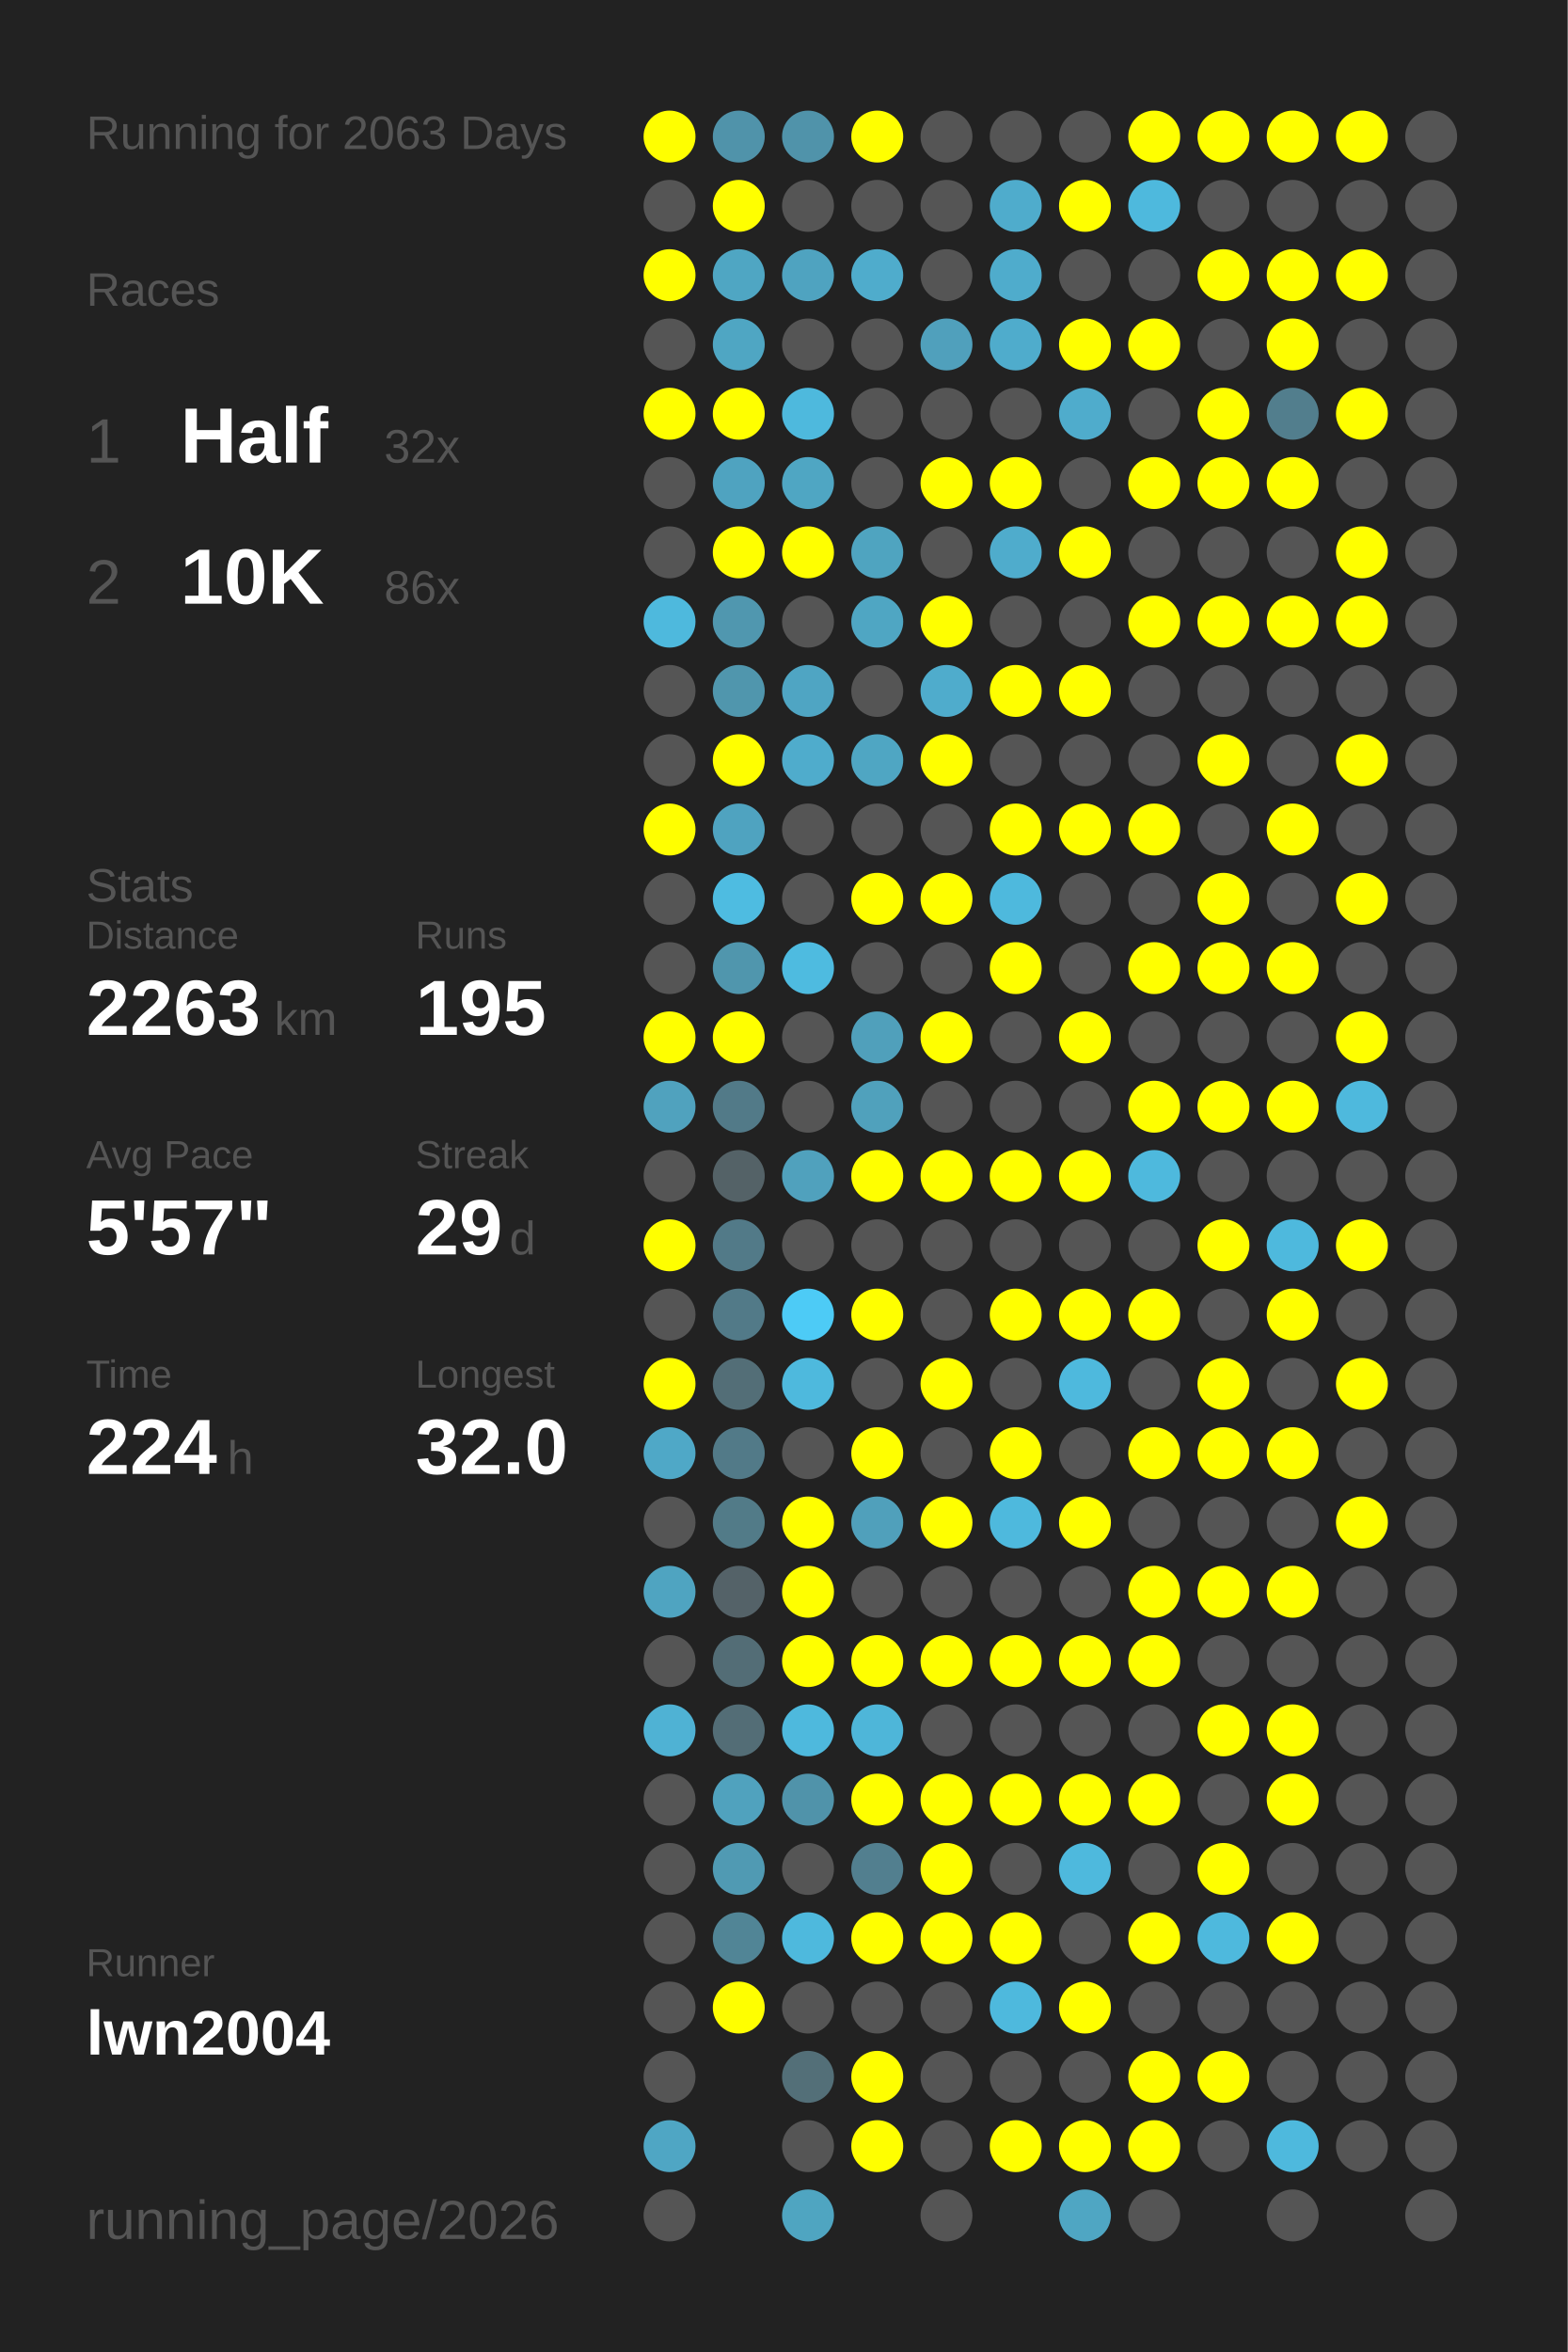
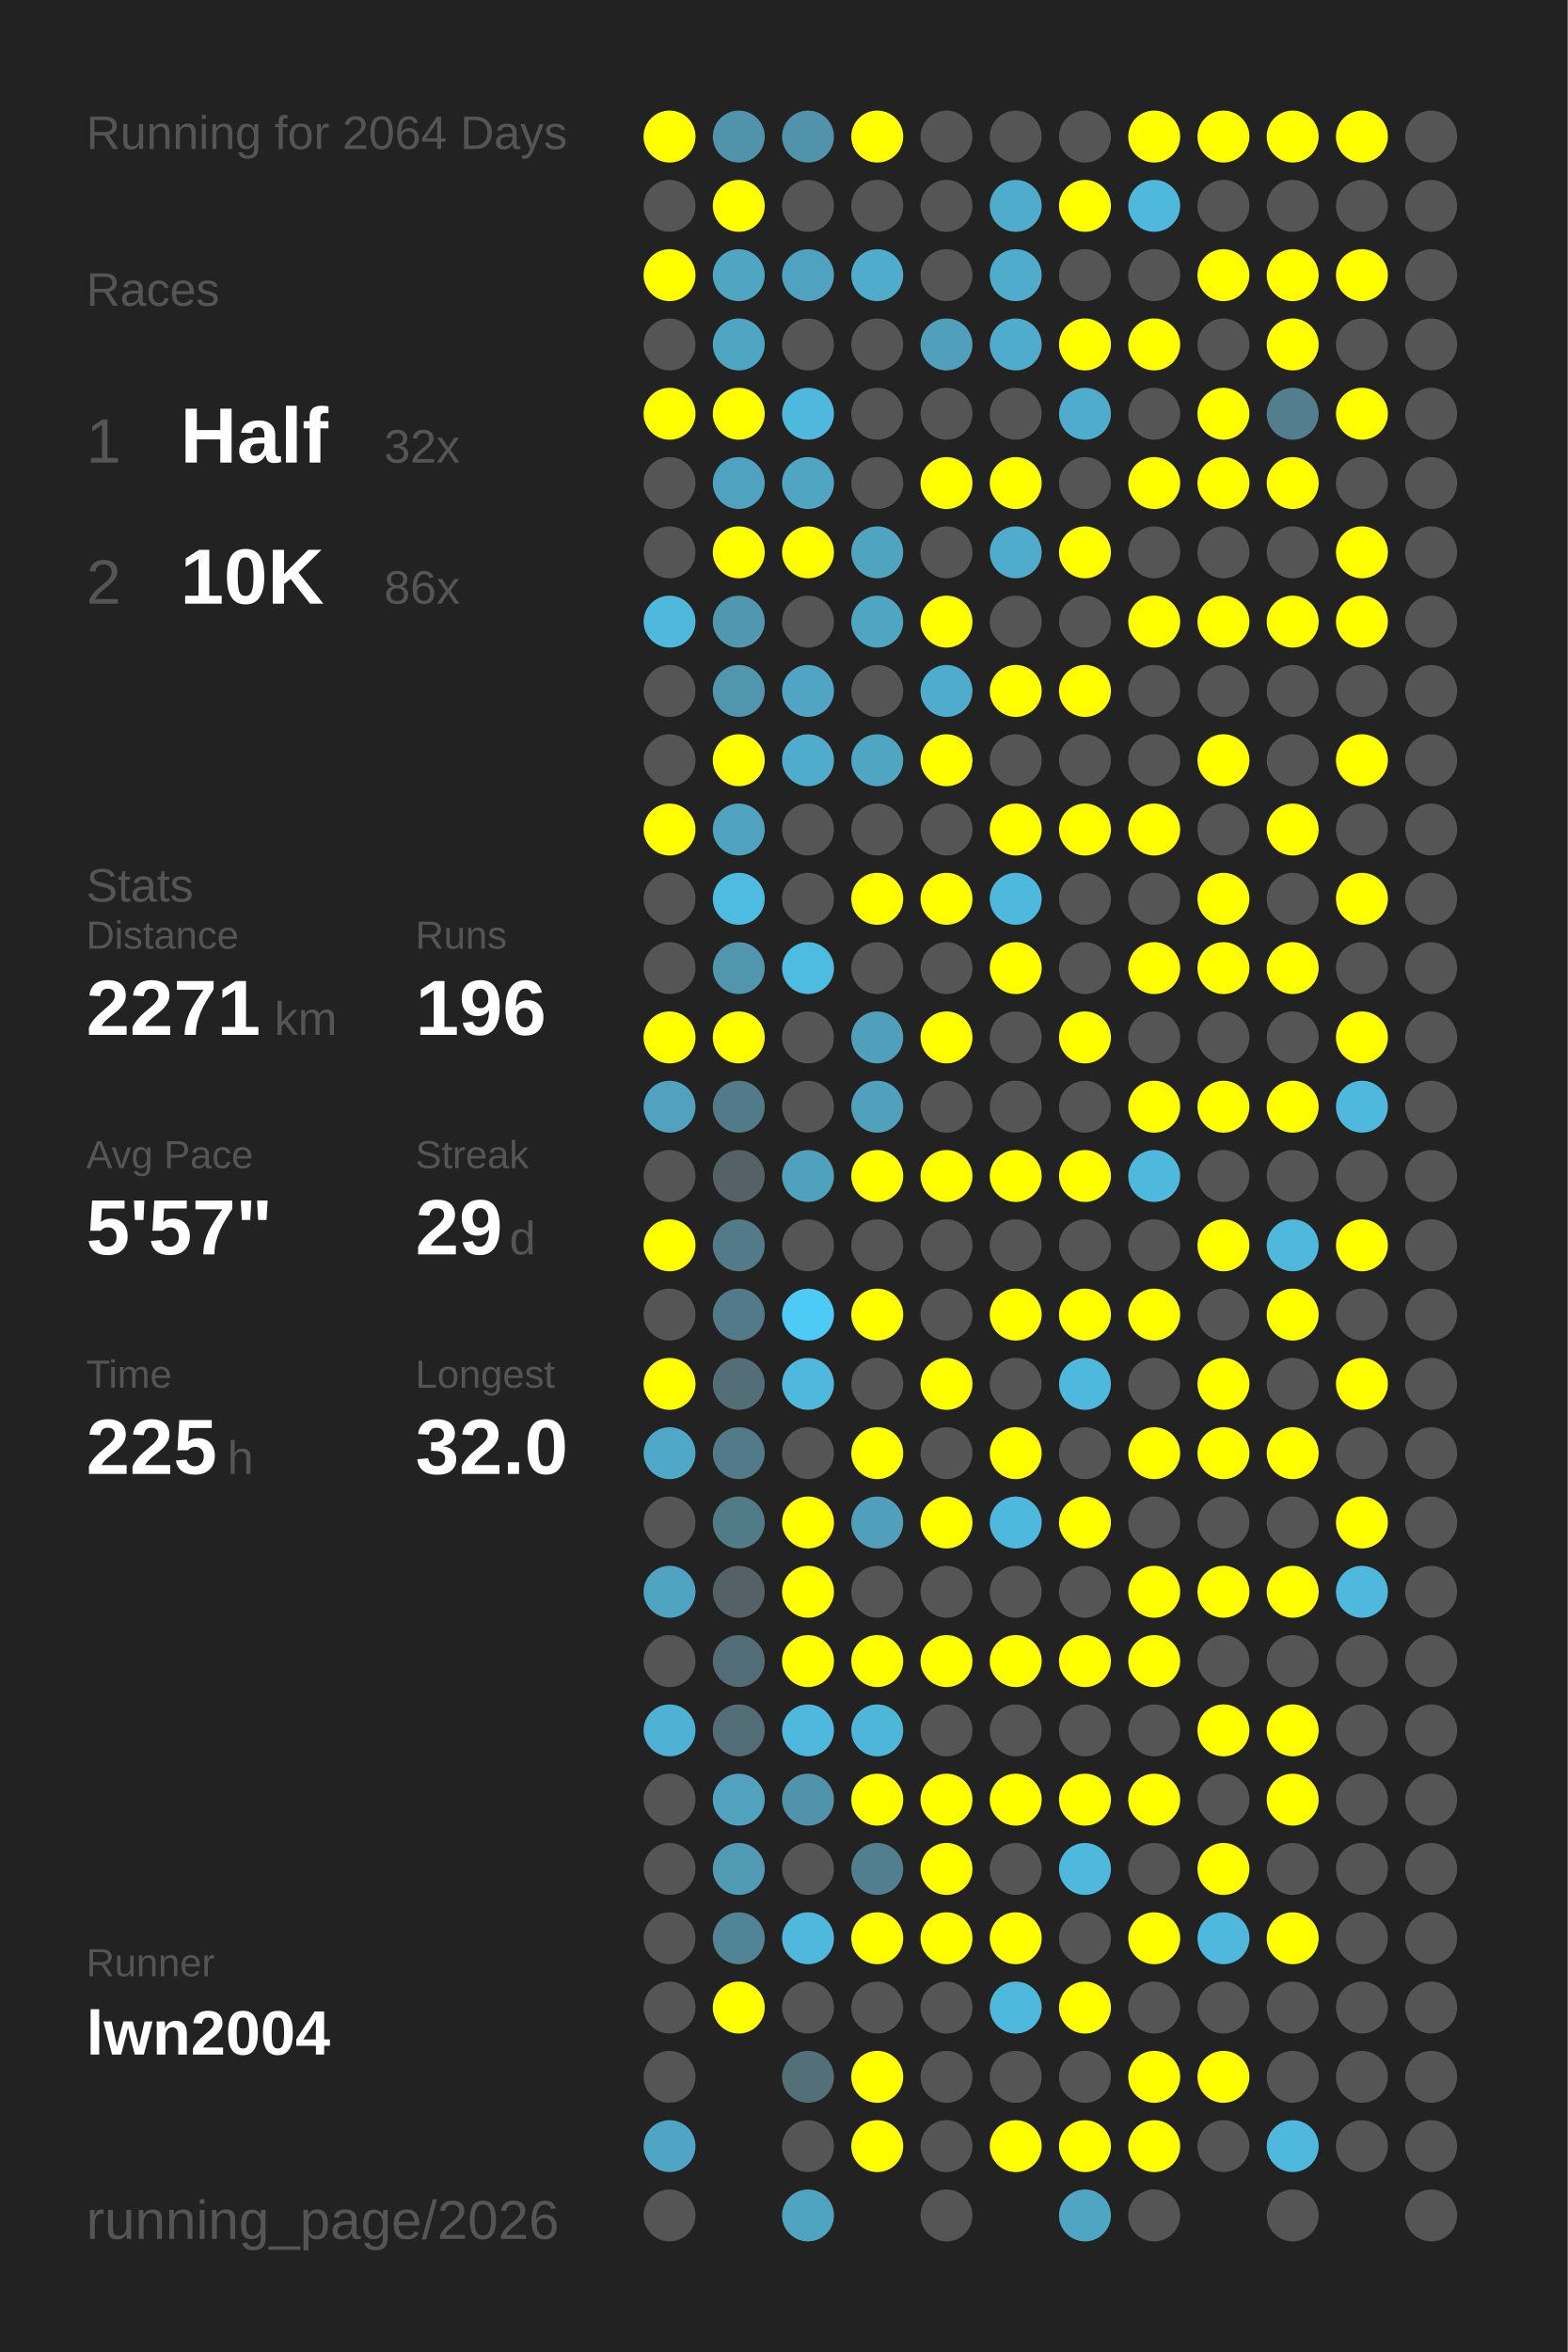
<svg xmlns="http://www.w3.org/2000/svg" baseProfile="full" height="300mm" version="1.1" viewBox="0,0,200,300" width="200mm">
  <defs />
  <rect fill="#222222" height="300" width="200" x="0" y="0" />
-   <text fill="#555555" style="font-size:6px; font-family:Arial;" x="11" y="19">Running for 2063 Days</text>
+   <text fill="#555555" style="font-size:6px; font-family:Arial;" x="11" y="19">Running for 2064 Days</text>
  <text fill="#555555" style="font-size:6px; font-family:Arial;" x="11" y="39">Races</text>
  <text fill="#555555" style="font-size:8px; font-family:Arial;" x="11" y="59">1</text>
  <text fill="#FFFFFF" style="font-size:10px; font-family:Arial; font-weight:bold;" x="23" y="59">Half</text>
  <text fill="#555555" style="font-size:6px; font-family:Arial;" x="49" y="59">32x</text>
  <text fill="#555555" style="font-size:8px; font-family:Arial;" x="11" y="77">2</text>
  <text fill="#FFFFFF" style="font-size:10px; font-family:Arial; font-weight:bold;" x="23" y="77">10K</text>
  <text fill="#555555" style="font-size:6px; font-family:Arial;" x="49" y="77">86x</text>
  <text fill="#555555" style="font-size:6px; font-family:Arial;" x="11" y="115">Stats</text>
  <text fill="#555555" style="font-size:5px; font-family:Arial;" x="11" y="121">Distance</text>
-   <text fill="#FFFFFF" style="font-size:10px; font-family:Arial; font-weight:bold;" x="11" y="132">2263</text>
+   <text fill="#FFFFFF" style="font-size:10px; font-family:Arial; font-weight:bold;" x="11" y="132">2271</text>
  <text fill="#555555" style="font-size:6px; font-family:Arial;" x="35" y="132">km</text>
  <text fill="#555555" style="font-size:5px; font-family:Arial;" x="53" y="121">Runs</text>
-   <text fill="#FFFFFF" style="font-size:10px; font-family:Arial; font-weight:bold;" x="53" y="132">195</text>
+   <text fill="#FFFFFF" style="font-size:10px; font-family:Arial; font-weight:bold;" x="53" y="132">196</text>
  <text fill="#555555" style="font-size:5px; font-family:Arial;" x="11" y="149">Avg Pace</text>
  <text fill="#FFFFFF" style="font-size:10px; font-family:Arial; font-weight:bold;" x="11" y="160">5'57"</text>
  <text fill="#555555" style="font-size:5px; font-family:Arial;" x="53" y="149">Streak</text>
  <text fill="#FFFFFF" style="font-size:10px; font-family:Arial; font-weight:bold;" x="53" y="160">29</text>
  <text fill="#555555" style="font-size:6px; font-family:Arial;" x="65" y="160">d</text>
  <text fill="#555555" style="font-size:5px; font-family:Arial;" x="11" y="177">Time</text>
-   <text fill="#FFFFFF" style="font-size:10px; font-family:Arial; font-weight:bold;" x="11" y="188">224</text>
+   <text fill="#FFFFFF" style="font-size:10px; font-family:Arial; font-weight:bold;" x="11" y="188">225</text>
  <text fill="#555555" style="font-size:6px; font-family:Arial;" x="29" y="188">h</text>
  <text fill="#555555" style="font-size:5px; font-family:Arial;" x="53" y="177">Longest</text>
  <text fill="#FFFFFF" style="font-size:10px; font-family:Arial; font-weight:bold;" x="53" y="188">32.0</text>
  <text fill="#555555" style="font-size:5px; font-family:Arial;" x="11" y="252.065">Runner</text>
  <text fill="#FFFFFF" style="font-size:8px; font-family:Arial; font-weight:bold;" x="11" y="262.065">lwn2004</text>
  <text fill="#555555" style="font-size:7px; font-family:Arial;" x="11" y="285.581">running_page/2026</text>
  <circle cx="85.417" cy="17.419" fill="#FFFF00" r="3.312" />
  <circle cx="85.417" cy="26.258" fill="#555555" r="3.312" />
  <circle cx="85.417" cy="35.097" fill="#FFFF00" r="3.312" />
  <circle cx="85.417" cy="43.935" fill="#555555" r="3.312" />
  <circle cx="85.417" cy="52.774" fill="#FFFF00" r="3.312" />
  <circle cx="85.417" cy="61.613" fill="#555555" r="3.312" />
  <circle cx="85.417" cy="70.452" fill="#555555" r="3.312" />
  <circle cx="85.417" cy="79.29" fill="#4eb9dd" r="3.312" />
  <circle cx="85.417" cy="88.129" fill="#555555" r="3.312" />
  <circle cx="85.417" cy="96.968" fill="#555555" r="3.312" />
  <circle cx="85.417" cy="105.806" fill="#FFFF00" r="3.312" />
  <circle cx="85.417" cy="114.645" fill="#555555" r="3.312" />
  <circle cx="85.417" cy="123.484" fill="#555555" r="3.312" />
  <circle cx="85.417" cy="132.323" fill="#FFFF00" r="3.312" />
  <circle cx="85.417" cy="141.161" fill="#50a2be" r="3.312" />
  <circle cx="85.417" cy="150" fill="#555555" r="3.312" />
  <circle cx="85.417" cy="158.839" fill="#FFFF00" r="3.312" />
  <circle cx="85.417" cy="167.677" fill="#555555" r="3.312" />
  <circle cx="85.417" cy="176.516" fill="#FFFF00" r="3.312" />
  <circle cx="85.417" cy="185.355" fill="#4fa8c7" r="3.312" />
  <circle cx="85.417" cy="194.194" fill="#555555" r="3.312" />
  <circle cx="85.417" cy="203.032" fill="#4fa4c1" r="3.312" />
  <circle cx="85.417" cy="211.871" fill="#555555" r="3.312" />
  <circle cx="85.417" cy="220.71" fill="#4fb2d4" r="3.312" />
  <circle cx="85.417" cy="229.548" fill="#555555" r="3.312" />
  <circle cx="85.417" cy="238.387" fill="#555555" r="3.312" />
  <circle cx="85.417" cy="247.226" fill="#555555" r="3.312" />
  <circle cx="85.417" cy="256.065" fill="#555555" r="3.312" />
  <circle cx="85.417" cy="264.903" fill="#555555" r="3.312" />
  <circle cx="85.417" cy="273.742" fill="#4fa6c4" r="3.312" />
  <circle cx="85.417" cy="282.581" fill="#555555" r="3.312" />
  <circle cx="94.25" cy="17.419" fill="#5093aa" r="3.312" />
  <circle cx="94.25" cy="26.258" fill="#FFFF00" r="3.312" />
  <circle cx="94.25" cy="35.097" fill="#4fa6c3" r="3.312" />
  <circle cx="94.25" cy="43.935" fill="#4fa6c3" r="3.312" />
  <circle cx="94.25" cy="52.774" fill="#FFFF00" r="3.312" />
  <circle cx="94.25" cy="61.613" fill="#4fa3c0" r="3.312" />
  <circle cx="94.25" cy="70.452" fill="#FFFF00" r="3.312" />
  <circle cx="94.25" cy="79.29" fill="#5097af" r="3.312" />
  <circle cx="94.25" cy="88.129" fill="#5096ad" r="3.312" />
  <circle cx="94.25" cy="96.968" fill="#FFFF00" r="3.312" />
  <circle cx="94.25" cy="105.806" fill="#4fa3c0" r="3.312" />
  <circle cx="94.25" cy="114.645" fill="#4ebce1" r="3.312" />
  <circle cx="94.25" cy="123.484" fill="#5096ad" r="3.312" />
  <circle cx="94.25" cy="132.323" fill="#FFFF00" r="3.312" />
  <circle cx="94.25" cy="141.161" fill="#527a88" r="3.312" />
  <circle cx="94.25" cy="150" fill="#546267" r="3.312" />
  <circle cx="94.25" cy="158.839" fill="#527a88" r="3.312" />
  <circle cx="94.25" cy="167.677" fill="#527a88" r="3.312" />
  <circle cx="94.25" cy="176.516" fill="#536e77" r="3.312" />
  <circle cx="94.25" cy="185.355" fill="#527a88" r="3.312" />
  <circle cx="94.25" cy="194.194" fill="#527b88" r="3.312" />
  <circle cx="94.25" cy="203.032" fill="#546268" r="3.312" />
  <circle cx="94.25" cy="211.871" fill="#536d76" r="3.312" />
  <circle cx="94.25" cy="220.71" fill="#536d76" r="3.312" />
  <circle cx="94.25" cy="229.548" fill="#50a2be" r="3.312" />
  <circle cx="94.25" cy="238.387" fill="#509ab3" r="3.312" />
  <circle cx="94.25" cy="247.226" fill="#518596" r="3.312" />
  <circle cx="94.25" cy="256.065" fill="#FFFF00" r="3.312" />
  <circle cx="103.083" cy="17.419" fill="#5093aa" r="3.312" />
  <circle cx="103.083" cy="26.258" fill="#555555" r="3.312" />
  <circle cx="103.083" cy="35.097" fill="#4fa3c0" r="3.312" />
  <circle cx="103.083" cy="43.935" fill="#555555" r="3.312" />
  <circle cx="103.083" cy="52.774" fill="#4eb9dd" r="3.312" />
  <circle cx="103.083" cy="61.613" fill="#4fa6c3" r="3.312" />
  <circle cx="103.083" cy="70.452" fill="#FFFF00" r="3.312" />
  <circle cx="103.083" cy="79.29" fill="#555555" r="3.312" />
  <circle cx="103.083" cy="88.129" fill="#4fa5c3" r="3.312" />
  <circle cx="103.083" cy="96.968" fill="#4faccc" r="3.312" />
  <circle cx="103.083" cy="105.806" fill="#555555" r="3.312" />
  <circle cx="103.083" cy="114.645" fill="#555555" r="3.312" />
  <circle cx="103.083" cy="123.484" fill="#4ebbe0" r="3.312" />
  <circle cx="103.083" cy="132.323" fill="#555555" r="3.312" />
  <circle cx="103.083" cy="141.161" fill="#555555" r="3.312" />
  <circle cx="103.083" cy="150" fill="#50a1bd" r="3.312" />
  <circle cx="103.083" cy="158.839" fill="#555555" r="3.312" />
  <circle cx="103.083" cy="167.677" fill="#4dcbf6" r="3.312" />
  <circle cx="103.083" cy="176.516" fill="#4eb9dd" r="3.312" />
  <circle cx="103.083" cy="185.355" fill="#555555" r="3.312" />
  <circle cx="103.083" cy="194.194" fill="#FFFF00" r="3.312" />
  <circle cx="103.083" cy="203.032" fill="#FFFF00" r="3.312" />
  <circle cx="103.083" cy="211.871" fill="#FFFF00" r="3.312" />
  <circle cx="103.083" cy="220.71" fill="#4eb9dd" r="3.312" />
  <circle cx="103.083" cy="229.548" fill="#5093aa" r="3.312" />
  <circle cx="103.083" cy="238.387" fill="#555555" r="3.312" />
  <circle cx="103.083" cy="247.226" fill="#4eb9dd" r="3.312" />
  <circle cx="103.083" cy="256.065" fill="#555555" r="3.312" />
  <circle cx="103.083" cy="264.903" fill="#536f78" r="3.312" />
  <circle cx="103.083" cy="273.742" fill="#555555" r="3.312" />
  <circle cx="103.083" cy="282.581" fill="#4fa5c1" r="3.312" />
  <circle cx="111.917" cy="17.419" fill="#FFFF00" r="3.312" />
  <circle cx="111.917" cy="26.258" fill="#555555" r="3.312" />
  <circle cx="111.917" cy="35.097" fill="#4faccc" r="3.312" />
  <circle cx="111.917" cy="43.935" fill="#555555" r="3.312" />
  <circle cx="111.917" cy="52.774" fill="#555555" r="3.312" />
  <circle cx="111.917" cy="61.613" fill="#555555" r="3.312" />
  <circle cx="111.917" cy="70.452" fill="#4fa4c0" r="3.312" />
  <circle cx="111.917" cy="79.29" fill="#4fa6c3" r="3.312" />
  <circle cx="111.917" cy="88.129" fill="#555555" r="3.312" />
  <circle cx="111.917" cy="96.968" fill="#4fa6c3" r="3.312" />
  <circle cx="111.917" cy="105.806" fill="#555555" r="3.312" />
  <circle cx="111.917" cy="114.645" fill="#FFFF00" r="3.312" />
  <circle cx="111.917" cy="123.484" fill="#555555" r="3.312" />
  <circle cx="111.917" cy="132.323" fill="#50a0bb" r="3.312" />
  <circle cx="111.917" cy="141.161" fill="#50a1bc" r="3.312" />
  <circle cx="111.917" cy="150" fill="#FFFF00" r="3.312" />
  <circle cx="111.917" cy="158.839" fill="#555555" r="3.312" />
  <circle cx="111.917" cy="167.677" fill="#FFFF00" r="3.312" />
  <circle cx="111.917" cy="176.516" fill="#555555" r="3.312" />
  <circle cx="111.917" cy="185.355" fill="#FFFF00" r="3.312" />
  <circle cx="111.917" cy="194.194" fill="#50a0bb" r="3.312" />
  <circle cx="111.917" cy="203.032" fill="#555555" r="3.312" />
  <circle cx="111.917" cy="211.871" fill="#FFFF00" r="3.312" />
  <circle cx="111.917" cy="220.71" fill="#4eb6d9" r="3.312" />
  <circle cx="111.917" cy="229.548" fill="#FFFF00" r="3.312" />
  <circle cx="111.917" cy="238.387" fill="#527f8f" r="3.312" />
  <circle cx="111.917" cy="247.226" fill="#FFFF00" r="3.312" />
  <circle cx="111.917" cy="256.065" fill="#555555" r="3.312" />
  <circle cx="111.917" cy="264.903" fill="#FFFF00" r="3.312" />
  <circle cx="111.917" cy="273.742" fill="#FFFF00" r="3.312" />
  <circle cx="120.75" cy="17.419" fill="#555555" r="3.312" />
  <circle cx="120.75" cy="26.258" fill="#555555" r="3.312" />
  <circle cx="120.75" cy="35.097" fill="#555555" r="3.312" />
  <circle cx="120.75" cy="43.935" fill="#50a0bc" r="3.312" />
  <circle cx="120.75" cy="52.774" fill="#555555" r="3.312" />
  <circle cx="120.75" cy="61.613" fill="#FFFF00" r="3.312" />
  <circle cx="120.75" cy="70.452" fill="#555555" r="3.312" />
  <circle cx="120.75" cy="79.29" fill="#FFFF00" r="3.312" />
  <circle cx="120.75" cy="88.129" fill="#4faccc" r="3.312" />
  <circle cx="120.75" cy="96.968" fill="#FFFF00" r="3.312" />
  <circle cx="120.75" cy="105.806" fill="#555555" r="3.312" />
  <circle cx="120.75" cy="114.645" fill="#FFFF00" r="3.312" />
  <circle cx="120.75" cy="123.484" fill="#555555" r="3.312" />
  <circle cx="120.75" cy="132.323" fill="#FFFF00" r="3.312" />
  <circle cx="120.75" cy="141.161" fill="#555555" r="3.312" />
  <circle cx="120.75" cy="150" fill="#FFFF00" r="3.312" />
  <circle cx="120.75" cy="158.839" fill="#555555" r="3.312" />
  <circle cx="120.75" cy="167.677" fill="#555555" r="3.312" />
  <circle cx="120.75" cy="176.516" fill="#FFFF00" r="3.312" />
  <circle cx="120.75" cy="185.355" fill="#555555" r="3.312" />
  <circle cx="120.75" cy="194.194" fill="#FFFF00" r="3.312" />
  <circle cx="120.75" cy="203.032" fill="#555555" r="3.312" />
  <circle cx="120.75" cy="211.871" fill="#FFFF00" r="3.312" />
  <circle cx="120.75" cy="220.71" fill="#555555" r="3.312" />
  <circle cx="120.75" cy="229.548" fill="#FFFF00" r="3.312" />
  <circle cx="120.75" cy="238.387" fill="#FFFF00" r="3.312" />
  <circle cx="120.75" cy="247.226" fill="#FFFF00" r="3.312" />
  <circle cx="120.75" cy="256.065" fill="#555555" r="3.312" />
  <circle cx="120.75" cy="264.903" fill="#555555" r="3.312" />
  <circle cx="120.75" cy="273.742" fill="#555555" r="3.312" />
  <circle cx="120.75" cy="282.581" fill="#555555" r="3.312" />
  <circle cx="129.583" cy="17.419" fill="#555555" r="3.312" />
  <circle cx="129.583" cy="26.258" fill="#4faccc" r="3.312" />
  <circle cx="129.583" cy="35.097" fill="#4faccc" r="3.312" />
  <circle cx="129.583" cy="43.935" fill="#4faccc" r="3.312" />
  <circle cx="129.583" cy="52.774" fill="#555555" r="3.312" />
  <circle cx="129.583" cy="61.613" fill="#FFFF00" r="3.312" />
  <circle cx="129.583" cy="70.452" fill="#4faccc" r="3.312" />
  <circle cx="129.583" cy="79.29" fill="#555555" r="3.312" />
  <circle cx="129.583" cy="88.129" fill="#FFFF00" r="3.312" />
  <circle cx="129.583" cy="96.968" fill="#555555" r="3.312" />
  <circle cx="129.583" cy="105.806" fill="#FFFF00" r="3.312" />
  <circle cx="129.583" cy="114.645" fill="#4eb9dd" r="3.312" />
  <circle cx="129.583" cy="123.484" fill="#FFFF00" r="3.312" />
  <circle cx="129.583" cy="132.323" fill="#555555" r="3.312" />
  <circle cx="129.583" cy="141.161" fill="#555555" r="3.312" />
  <circle cx="129.583" cy="150" fill="#FFFF00" r="3.312" />
  <circle cx="129.583" cy="158.839" fill="#555555" r="3.312" />
  <circle cx="129.583" cy="167.677" fill="#FFFF00" r="3.312" />
  <circle cx="129.583" cy="176.516" fill="#555555" r="3.312" />
  <circle cx="129.583" cy="185.355" fill="#FFFF00" r="3.312" />
  <circle cx="129.583" cy="194.194" fill="#4eb9dd" r="3.312" />
  <circle cx="129.583" cy="203.032" fill="#555555" r="3.312" />
  <circle cx="129.583" cy="211.871" fill="#FFFF00" r="3.312" />
  <circle cx="129.583" cy="220.71" fill="#555555" r="3.312" />
  <circle cx="129.583" cy="229.548" fill="#FFFF00" r="3.312" />
  <circle cx="129.583" cy="238.387" fill="#555555" r="3.312" />
  <circle cx="129.583" cy="247.226" fill="#FFFF00" r="3.312" />
  <circle cx="129.583" cy="256.065" fill="#4eb9dd" r="3.312" />
  <circle cx="129.583" cy="264.903" fill="#555555" r="3.312" />
  <circle cx="129.583" cy="273.742" fill="#FFFF00" r="3.312" />
  <circle cx="138.417" cy="17.419" fill="#555555" r="3.312" />
  <circle cx="138.417" cy="26.258" fill="#FFFF00" r="3.312" />
  <circle cx="138.417" cy="35.097" fill="#555555" r="3.312" />
  <circle cx="138.417" cy="43.935" fill="#FFFF00" r="3.312" />
  <circle cx="138.417" cy="52.774" fill="#4faccc" r="3.312" />
  <circle cx="138.417" cy="61.613" fill="#555555" r="3.312" />
  <circle cx="138.417" cy="70.452" fill="#FFFF00" r="3.312" />
  <circle cx="138.417" cy="79.29" fill="#555555" r="3.312" />
  <circle cx="138.417" cy="88.129" fill="#FFFF00" r="3.312" />
  <circle cx="138.417" cy="96.968" fill="#555555" r="3.312" />
  <circle cx="138.417" cy="105.806" fill="#FFFF00" r="3.312" />
  <circle cx="138.417" cy="114.645" fill="#555555" r="3.312" />
  <circle cx="138.417" cy="123.484" fill="#555555" r="3.312" />
  <circle cx="138.417" cy="132.323" fill="#FFFF00" r="3.312" />
  <circle cx="138.417" cy="141.161" fill="#555555" r="3.312" />
  <circle cx="138.417" cy="150" fill="#FFFF00" r="3.312" />
  <circle cx="138.417" cy="158.839" fill="#555555" r="3.312" />
  <circle cx="138.417" cy="167.677" fill="#FFFF00" r="3.312" />
  <circle cx="138.417" cy="176.516" fill="#4eb9dd" r="3.312" />
  <circle cx="138.417" cy="185.355" fill="#555555" r="3.312" />
  <circle cx="138.417" cy="194.194" fill="#FFFF00" r="3.312" />
  <circle cx="138.417" cy="203.032" fill="#555555" r="3.312" />
  <circle cx="138.417" cy="211.871" fill="#FFFF00" r="3.312" />
  <circle cx="138.417" cy="220.71" fill="#555555" r="3.312" />
  <circle cx="138.417" cy="229.548" fill="#FFFF00" r="3.312" />
  <circle cx="138.417" cy="238.387" fill="#4eb9dd" r="3.312" />
  <circle cx="138.417" cy="247.226" fill="#555555" r="3.312" />
  <circle cx="138.417" cy="256.065" fill="#FFFF00" r="3.312" />
  <circle cx="138.417" cy="264.903" fill="#555555" r="3.312" />
  <circle cx="138.417" cy="273.742" fill="#FFFF00" r="3.312" />
  <circle cx="138.417" cy="282.581" fill="#4fa6c3" r="3.312" />
  <circle cx="147.25" cy="17.419" fill="#FFFF00" r="3.312" />
  <circle cx="147.25" cy="26.258" fill="#4eb9dd" r="3.312" />
  <circle cx="147.25" cy="35.097" fill="#555555" r="3.312" />
  <circle cx="147.25" cy="43.935" fill="#FFFF00" r="3.312" />
  <circle cx="147.25" cy="52.774" fill="#555555" r="3.312" />
  <circle cx="147.25" cy="61.613" fill="#FFFF00" r="3.312" />
  <circle cx="147.25" cy="70.452" fill="#555555" r="3.312" />
  <circle cx="147.25" cy="79.29" fill="#FFFF00" r="3.312" />
  <circle cx="147.25" cy="88.129" fill="#555555" r="3.312" />
  <circle cx="147.25" cy="96.968" fill="#555555" r="3.312" />
  <circle cx="147.25" cy="105.806" fill="#FFFF00" r="3.312" />
  <circle cx="147.25" cy="114.645" fill="#555555" r="3.312" />
  <circle cx="147.25" cy="123.484" fill="#FFFF00" r="3.312" />
  <circle cx="147.25" cy="132.323" fill="#555555" r="3.312" />
  <circle cx="147.25" cy="141.161" fill="#FFFF00" r="3.312" />
  <circle cx="147.25" cy="150" fill="#4eb9dd" r="3.312" />
  <circle cx="147.25" cy="158.839" fill="#555555" r="3.312" />
  <circle cx="147.25" cy="167.677" fill="#FFFF00" r="3.312" />
  <circle cx="147.25" cy="176.516" fill="#555555" r="3.312" />
  <circle cx="147.25" cy="185.355" fill="#FFFF00" r="3.312" />
  <circle cx="147.25" cy="194.194" fill="#555555" r="3.312" />
  <circle cx="147.25" cy="203.032" fill="#FFFF00" r="3.312" />
  <circle cx="147.25" cy="211.871" fill="#FFFF00" r="3.312" />
  <circle cx="147.25" cy="220.71" fill="#555555" r="3.312" />
  <circle cx="147.25" cy="229.548" fill="#FFFF00" r="3.312" />
  <circle cx="147.25" cy="238.387" fill="#555555" r="3.312" />
  <circle cx="147.25" cy="247.226" fill="#FFFF00" r="3.312" />
  <circle cx="147.25" cy="256.065" fill="#555555" r="3.312" />
  <circle cx="147.25" cy="264.903" fill="#FFFF00" r="3.312" />
  <circle cx="147.25" cy="273.742" fill="#FFFF00" r="3.312" />
  <circle cx="147.25" cy="282.581" fill="#555555" r="3.312" />
  <circle cx="156.083" cy="17.419" fill="#FFFF00" r="3.312" />
  <circle cx="156.083" cy="26.258" fill="#555555" r="3.312" />
  <circle cx="156.083" cy="35.097" fill="#FFFF00" r="3.312" />
  <circle cx="156.083" cy="43.935" fill="#555555" r="3.312" />
  <circle cx="156.083" cy="52.774" fill="#FFFF00" r="3.312" />
  <circle cx="156.083" cy="61.613" fill="#FFFF00" r="3.312" />
  <circle cx="156.083" cy="70.452" fill="#555555" r="3.312" />
  <circle cx="156.083" cy="79.29" fill="#FFFF00" r="3.312" />
  <circle cx="156.083" cy="88.129" fill="#555555" r="3.312" />
  <circle cx="156.083" cy="96.968" fill="#FFFF00" r="3.312" />
  <circle cx="156.083" cy="105.806" fill="#555555" r="3.312" />
  <circle cx="156.083" cy="114.645" fill="#FFFF00" r="3.312" />
  <circle cx="156.083" cy="123.484" fill="#FFFF00" r="3.312" />
  <circle cx="156.083" cy="132.323" fill="#555555" r="3.312" />
  <circle cx="156.083" cy="141.161" fill="#FFFF00" r="3.312" />
  <circle cx="156.083" cy="150" fill="#555555" r="3.312" />
  <circle cx="156.083" cy="158.839" fill="#FFFF00" r="3.312" />
  <circle cx="156.083" cy="167.677" fill="#555555" r="3.312" />
  <circle cx="156.083" cy="176.516" fill="#FFFF00" r="3.312" />
  <circle cx="156.083" cy="185.355" fill="#FFFF00" r="3.312" />
  <circle cx="156.083" cy="194.194" fill="#555555" r="3.312" />
  <circle cx="156.083" cy="203.032" fill="#FFFF00" r="3.312" />
  <circle cx="156.083" cy="211.871" fill="#555555" r="3.312" />
  <circle cx="156.083" cy="220.71" fill="#FFFF00" r="3.312" />
  <circle cx="156.083" cy="229.548" fill="#555555" r="3.312" />
  <circle cx="156.083" cy="238.387" fill="#FFFF00" r="3.312" />
  <circle cx="156.083" cy="247.226" fill="#4eb9dd" r="3.312" />
  <circle cx="156.083" cy="256.065" fill="#555555" r="3.312" />
  <circle cx="156.083" cy="264.903" fill="#FFFF00" r="3.312" />
  <circle cx="156.083" cy="273.742" fill="#555555" r="3.312" />
  <circle cx="164.917" cy="17.419" fill="#FFFF00" r="3.312" />
  <circle cx="164.917" cy="26.258" fill="#555555" r="3.312" />
  <circle cx="164.917" cy="35.097" fill="#FFFF00" r="3.312" />
  <circle cx="164.917" cy="43.935" fill="#FFFF00" r="3.312" />
  <circle cx="164.917" cy="52.774" fill="#527e8d" r="3.312" />
  <circle cx="164.917" cy="61.613" fill="#FFFF00" r="3.312" />
  <circle cx="164.917" cy="70.452" fill="#555555" r="3.312" />
  <circle cx="164.917" cy="79.29" fill="#FFFF00" r="3.312" />
  <circle cx="164.917" cy="88.129" fill="#555555" r="3.312" />
  <circle cx="164.917" cy="96.968" fill="#555555" r="3.312" />
  <circle cx="164.917" cy="105.806" fill="#FFFF00" r="3.312" />
  <circle cx="164.917" cy="114.645" fill="#555555" r="3.312" />
  <circle cx="164.917" cy="123.484" fill="#FFFF00" r="3.312" />
  <circle cx="164.917" cy="132.323" fill="#555555" r="3.312" />
  <circle cx="164.917" cy="141.161" fill="#FFFF00" r="3.312" />
  <circle cx="164.917" cy="150" fill="#555555" r="3.312" />
  <circle cx="164.917" cy="158.839" fill="#4eb9dd" r="3.312" />
  <circle cx="164.917" cy="167.677" fill="#FFFF00" r="3.312" />
  <circle cx="164.917" cy="176.516" fill="#555555" r="3.312" />
  <circle cx="164.917" cy="185.355" fill="#FFFF00" r="3.312" />
  <circle cx="164.917" cy="194.194" fill="#555555" r="3.312" />
  <circle cx="164.917" cy="203.032" fill="#FFFF00" r="3.312" />
  <circle cx="164.917" cy="211.871" fill="#555555" r="3.312" />
  <circle cx="164.917" cy="220.71" fill="#FFFF00" r="3.312" />
  <circle cx="164.917" cy="229.548" fill="#FFFF00" r="3.312" />
  <circle cx="164.917" cy="238.387" fill="#555555" r="3.312" />
  <circle cx="164.917" cy="247.226" fill="#FFFF00" r="3.312" />
  <circle cx="164.917" cy="256.065" fill="#555555" r="3.312" />
  <circle cx="164.917" cy="264.903" fill="#555555" r="3.312" />
  <circle cx="164.917" cy="273.742" fill="#4eb9dd" r="3.312" />
  <circle cx="164.917" cy="282.581" fill="#555555" r="3.312" />
  <circle cx="173.75" cy="17.419" fill="#FFFF00" r="3.312" />
  <circle cx="173.75" cy="26.258" fill="#555555" r="3.312" />
  <circle cx="173.75" cy="35.097" fill="#FFFF00" r="3.312" />
  <circle cx="173.75" cy="43.935" fill="#555555" r="3.312" />
  <circle cx="173.75" cy="52.774" fill="#FFFF00" r="3.312" />
  <circle cx="173.75" cy="61.613" fill="#555555" r="3.312" />
  <circle cx="173.75" cy="70.452" fill="#FFFF00" r="3.312" />
  <circle cx="173.75" cy="79.29" fill="#FFFF00" r="3.312" />
  <circle cx="173.75" cy="88.129" fill="#555555" r="3.312" />
  <circle cx="173.75" cy="96.968" fill="#FFFF00" r="3.312" />
  <circle cx="173.75" cy="105.806" fill="#555555" r="3.312" />
  <circle cx="173.75" cy="114.645" fill="#FFFF00" r="3.312" />
  <circle cx="173.75" cy="123.484" fill="#555555" r="3.312" />
  <circle cx="173.75" cy="132.323" fill="#FFFF00" r="3.312" />
  <circle cx="173.75" cy="141.161" fill="#4eb9dd" r="3.312" />
  <circle cx="173.75" cy="150" fill="#555555" r="3.312" />
  <circle cx="173.75" cy="158.839" fill="#FFFF00" r="3.312" />
  <circle cx="173.75" cy="167.677" fill="#555555" r="3.312" />
  <circle cx="173.75" cy="176.516" fill="#FFFF00" r="3.312" />
  <circle cx="173.75" cy="185.355" fill="#555555" r="3.312" />
  <circle cx="173.75" cy="194.194" fill="#FFFF00" r="3.312" />
-   <circle cx="173.75" cy="203.032" fill="#555555" r="3.312" />
+   <circle cx="173.75" cy="203.032" fill="#4eb9dd" r="3.312" />
  <circle cx="173.75" cy="211.871" fill="#555555" r="3.312" />
  <circle cx="173.75" cy="220.71" fill="#555555" r="3.312" />
  <circle cx="173.75" cy="229.548" fill="#555555" r="3.312" />
  <circle cx="173.75" cy="238.387" fill="#555555" r="3.312" />
  <circle cx="173.75" cy="247.226" fill="#555555" r="3.312" />
  <circle cx="173.75" cy="256.065" fill="#555555" r="3.312" />
  <circle cx="173.75" cy="264.903" fill="#555555" r="3.312" />
  <circle cx="173.75" cy="273.742" fill="#555555" r="3.312" />
  <circle cx="182.583" cy="17.419" fill="#555555" r="3.312" />
  <circle cx="182.583" cy="26.258" fill="#555555" r="3.312" />
  <circle cx="182.583" cy="35.097" fill="#555555" r="3.312" />
  <circle cx="182.583" cy="43.935" fill="#555555" r="3.312" />
  <circle cx="182.583" cy="52.774" fill="#555555" r="3.312" />
  <circle cx="182.583" cy="61.613" fill="#555555" r="3.312" />
  <circle cx="182.583" cy="70.452" fill="#555555" r="3.312" />
  <circle cx="182.583" cy="79.29" fill="#555555" r="3.312" />
  <circle cx="182.583" cy="88.129" fill="#555555" r="3.312" />
  <circle cx="182.583" cy="96.968" fill="#555555" r="3.312" />
  <circle cx="182.583" cy="105.806" fill="#555555" r="3.312" />
  <circle cx="182.583" cy="114.645" fill="#555555" r="3.312" />
  <circle cx="182.583" cy="123.484" fill="#555555" r="3.312" />
  <circle cx="182.583" cy="132.323" fill="#555555" r="3.312" />
  <circle cx="182.583" cy="141.161" fill="#555555" r="3.312" />
  <circle cx="182.583" cy="150" fill="#555555" r="3.312" />
  <circle cx="182.583" cy="158.839" fill="#555555" r="3.312" />
  <circle cx="182.583" cy="167.677" fill="#555555" r="3.312" />
  <circle cx="182.583" cy="176.516" fill="#555555" r="3.312" />
  <circle cx="182.583" cy="185.355" fill="#555555" r="3.312" />
  <circle cx="182.583" cy="194.194" fill="#555555" r="3.312" />
  <circle cx="182.583" cy="203.032" fill="#555555" r="3.312" />
  <circle cx="182.583" cy="211.871" fill="#555555" r="3.312" />
  <circle cx="182.583" cy="220.71" fill="#555555" r="3.312" />
  <circle cx="182.583" cy="229.548" fill="#555555" r="3.312" />
  <circle cx="182.583" cy="238.387" fill="#555555" r="3.312" />
  <circle cx="182.583" cy="247.226" fill="#555555" r="3.312" />
  <circle cx="182.583" cy="256.065" fill="#555555" r="3.312" />
  <circle cx="182.583" cy="264.903" fill="#555555" r="3.312" />
  <circle cx="182.583" cy="273.742" fill="#555555" r="3.312" />
  <circle cx="182.583" cy="282.581" fill="#555555" r="3.312" />
</svg>
